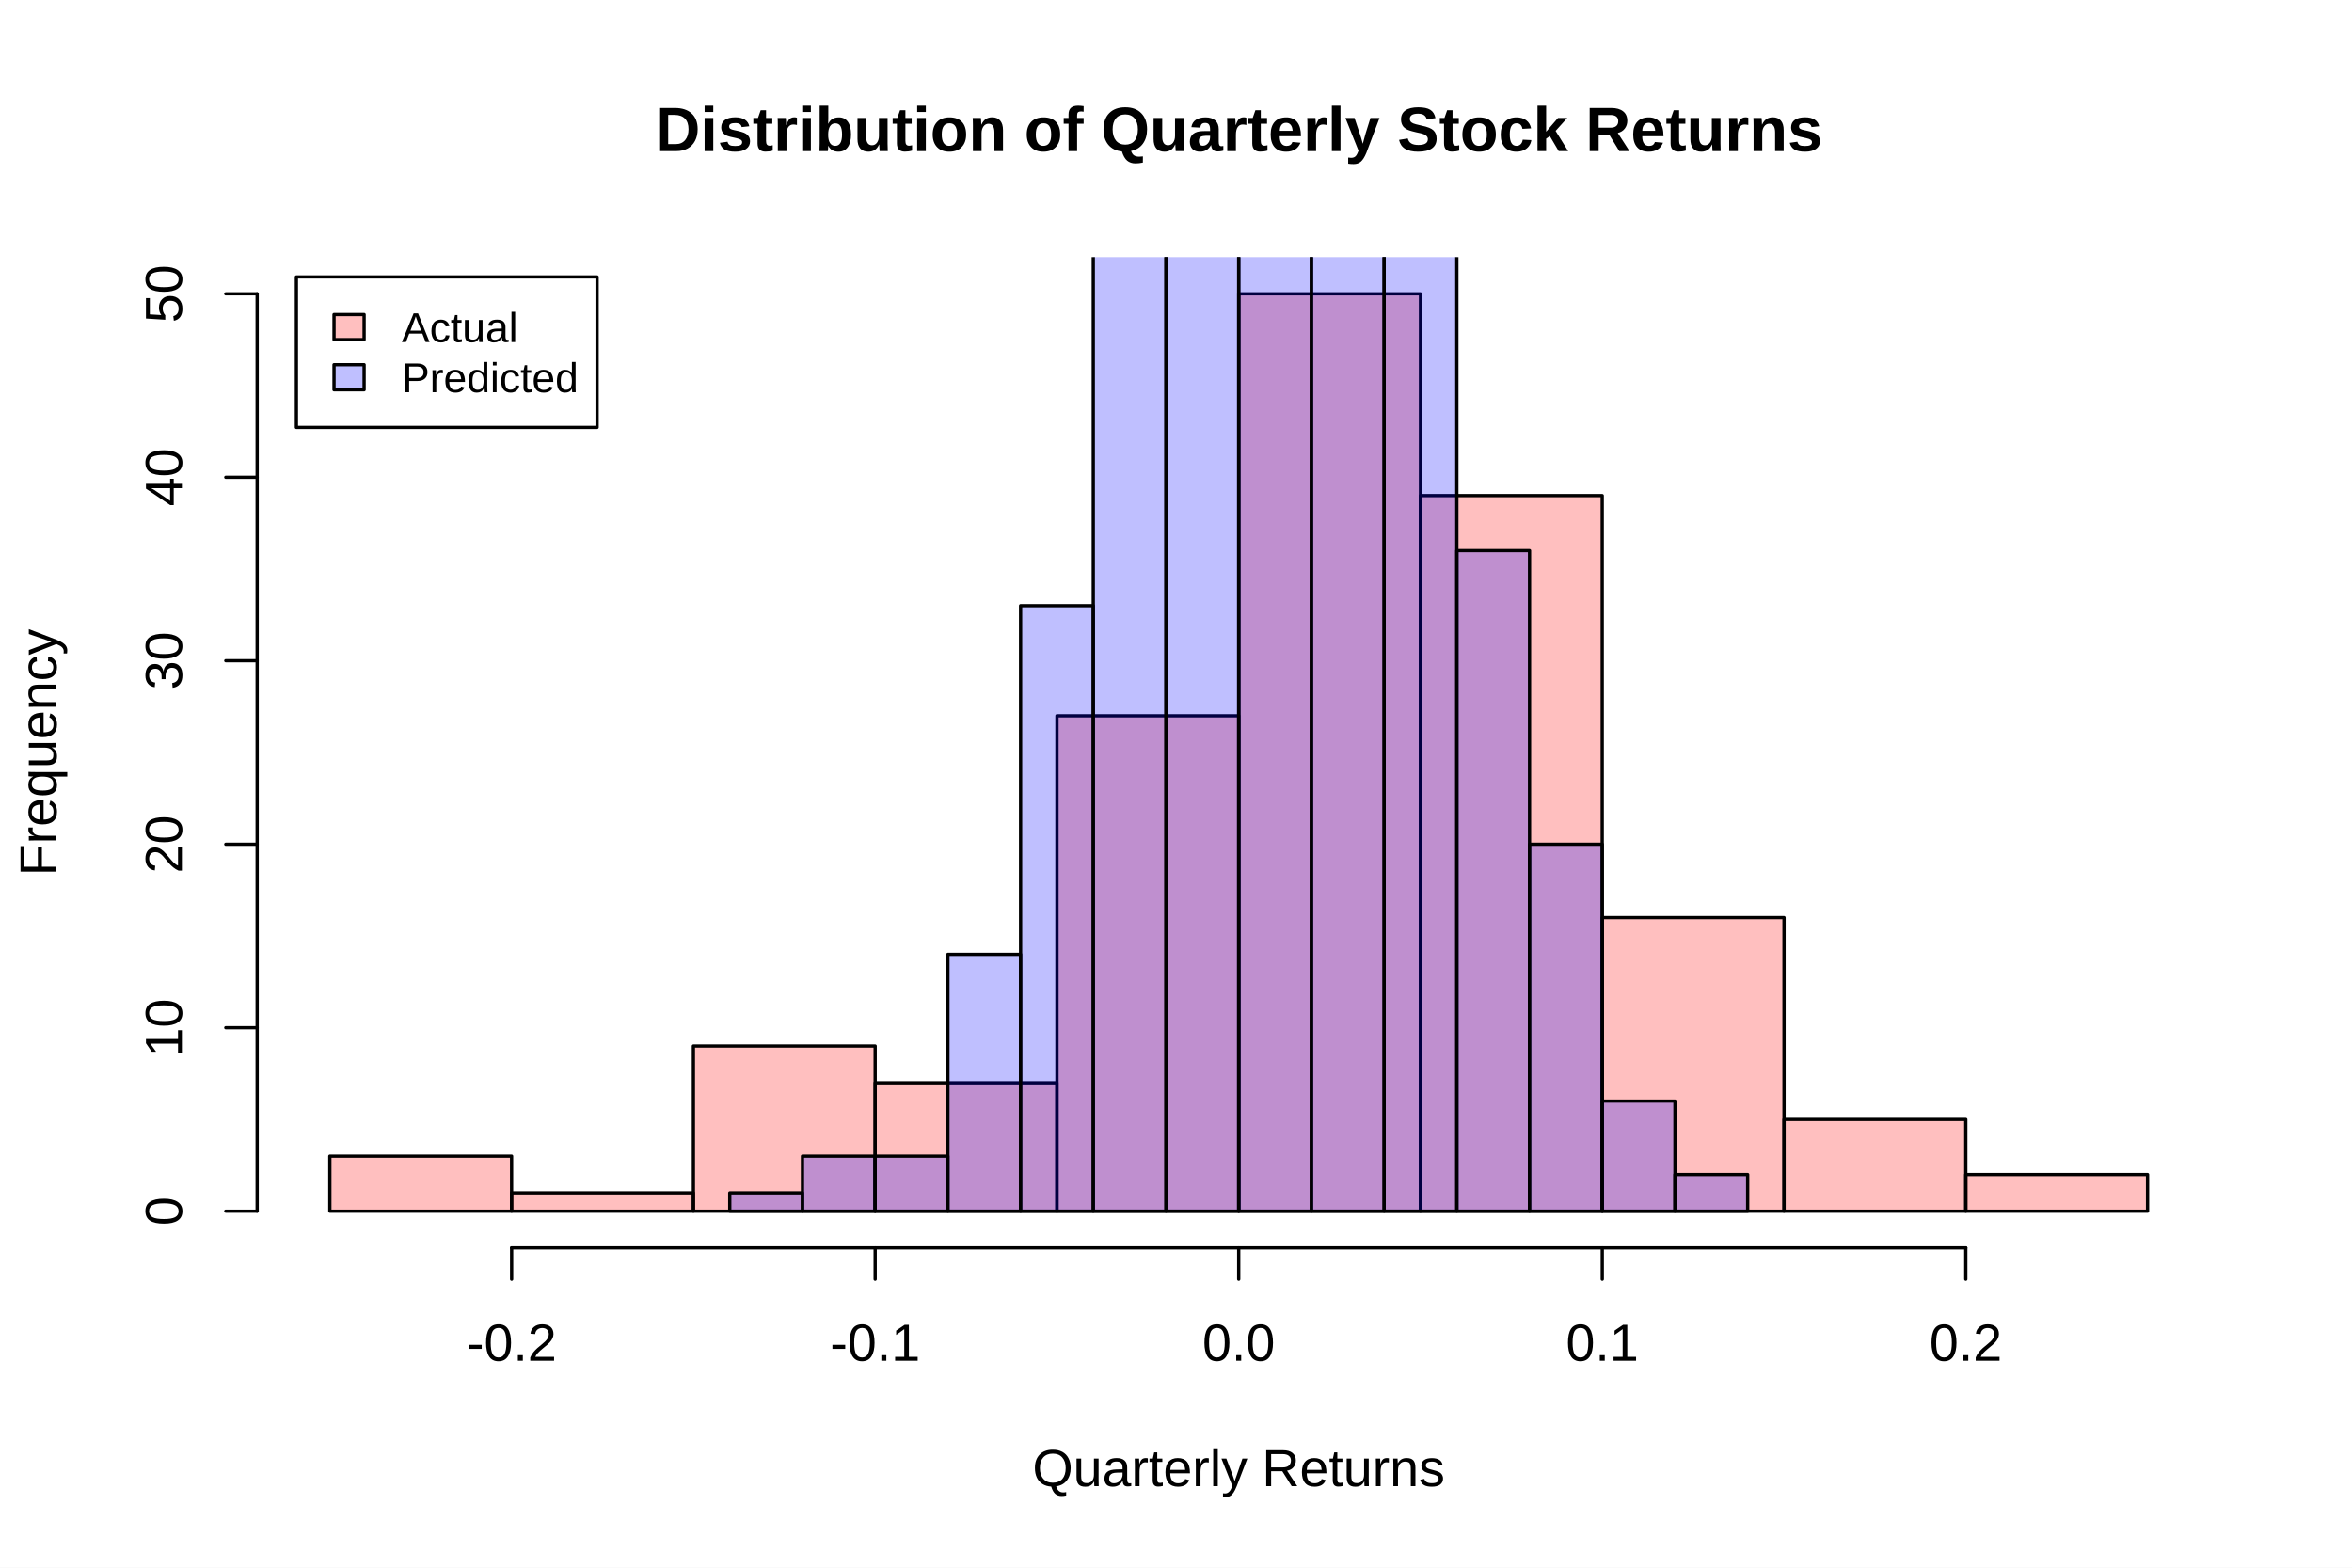
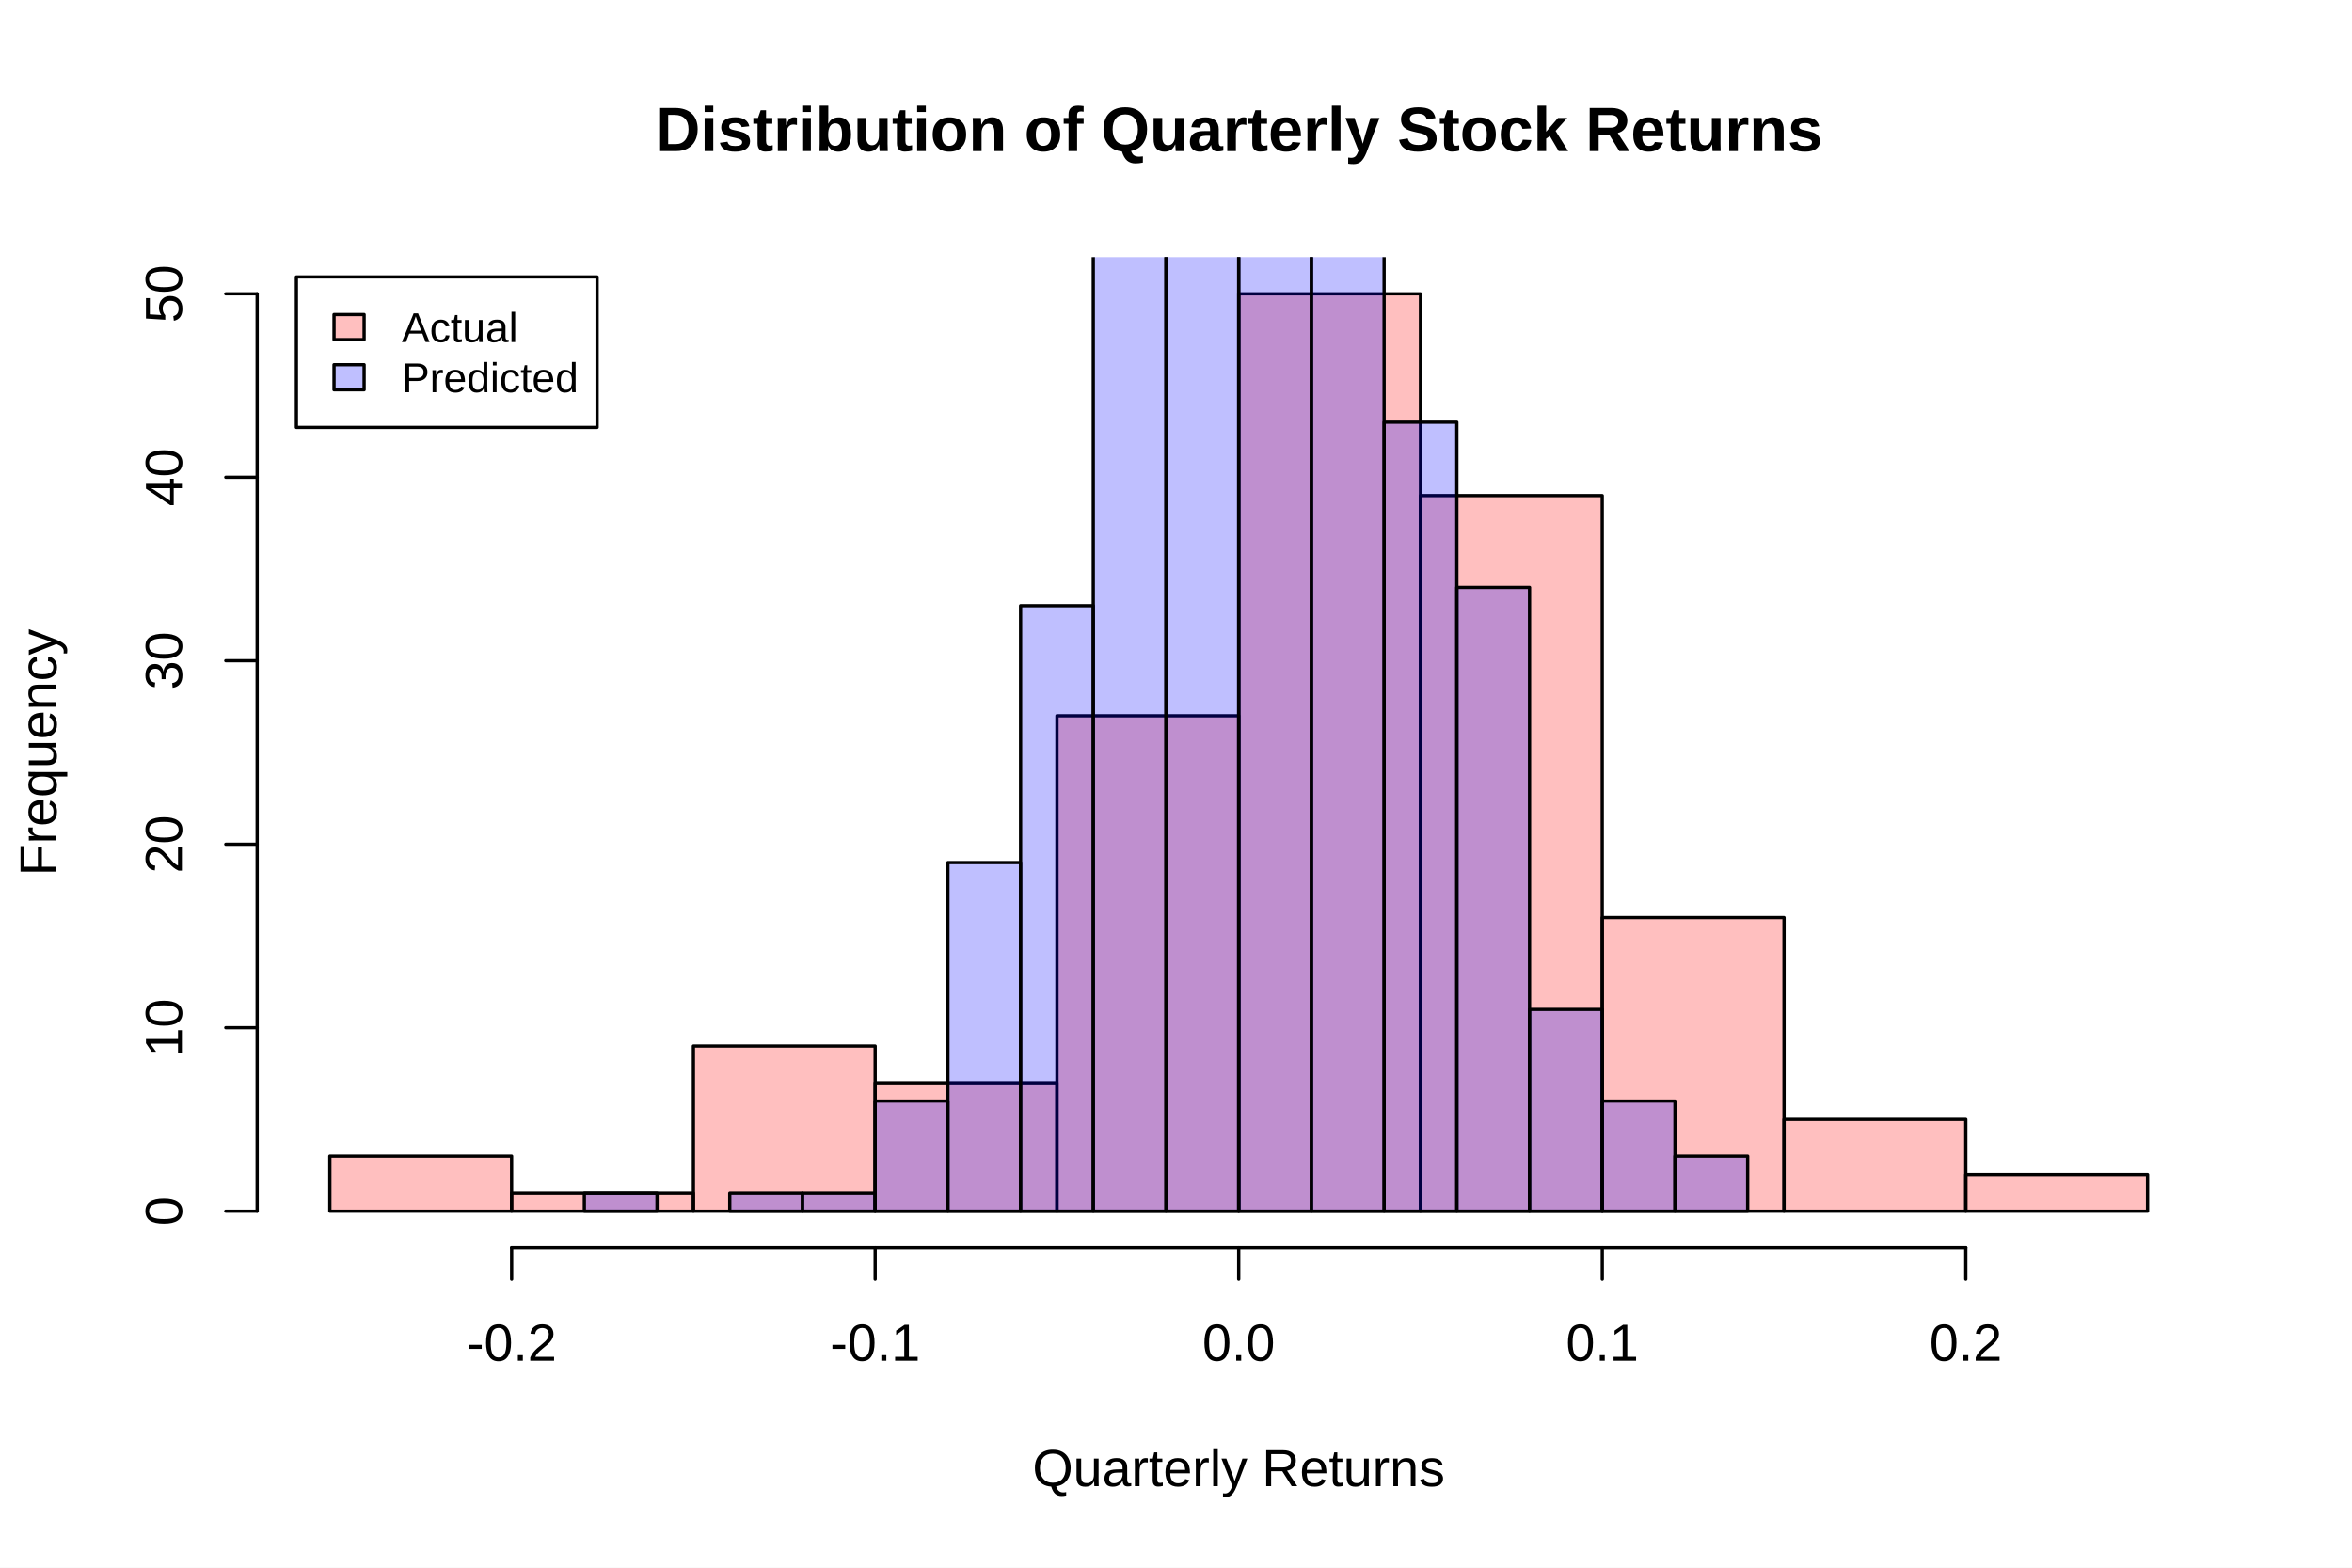
<svg xmlns="http://www.w3.org/2000/svg" class="svglite" width="540.00pt" height="360.00pt" viewBox="0 0 540.00 360.00">
  <defs>
    <style type="text/css">
    .svglite line, .svglite polyline, .svglite polygon, .svglite path, .svglite rect, .svglite circle {
      fill: none;
      stroke: #000000;
      stroke-linecap: round;
      stroke-linejoin: round;
      stroke-miterlimit: 10.00;
    }
    .svglite text {
      white-space: pre;
    }
  </style>
  </defs>
  <rect width="100%" height="100%" style="stroke: none; fill: #FFFFFF;" />
  <defs>
    <clipPath id="cpMC4wMHw1NDAuMDB8MC4wMHwzNjAuMDA=">
      <rect x="0.00" y="0.00" width="540.00" height="360.00" />
    </clipPath>
  </defs>
  <g clip-path="url(#cpMC4wMHw1NDAuMDB8MC4wMHwzNjAuMDA=)">
    <text x="284.40" y="34.70" text-anchor="middle" style="font-size: 14.40px; font-weight: bold; font-family: &quot;Arial&quot;;" textLength="267.90px" lengthAdjust="spacingAndGlyphs">Distribution of Quarterly Stock Returns</text>
    <text x="284.40" y="341.28" text-anchor="middle" style="font-size: 12.00px; font-family: &quot;Arial&quot;;" textLength="94.69px" lengthAdjust="spacingAndGlyphs">Quarterly Returns</text>
    <text transform="translate(12.96,172.80) rotate(-90)" text-anchor="middle" style="font-size: 12.00px; font-family: &quot;Arial&quot;;" textLength="56.69px" lengthAdjust="spacingAndGlyphs">Frequency</text>
    <line x1="117.47" y1="286.56" x2="451.33" y2="286.56" style="stroke-width: 0.75;" />
    <line x1="117.47" y1="286.56" x2="117.47" y2="293.76" style="stroke-width: 0.75;" />
    <line x1="200.93" y1="286.56" x2="200.93" y2="293.76" style="stroke-width: 0.75;" />
    <line x1="284.40" y1="286.56" x2="284.40" y2="293.76" style="stroke-width: 0.75;" />
    <line x1="367.87" y1="286.56" x2="367.87" y2="293.76" style="stroke-width: 0.75;" />
    <line x1="451.33" y1="286.56" x2="451.33" y2="293.76" style="stroke-width: 0.75;" />
    <text x="117.47" y="312.48" text-anchor="middle" style="font-size: 12.00px; font-family: &quot;Arial&quot;;" textLength="20.68px" lengthAdjust="spacingAndGlyphs">-0.2</text>
    <text x="200.93" y="312.48" text-anchor="middle" style="font-size: 12.00px; font-family: &quot;Arial&quot;;" textLength="20.68px" lengthAdjust="spacingAndGlyphs">-0.1</text>
    <text x="284.40" y="312.48" text-anchor="middle" style="font-size: 12.00px; font-family: &quot;Arial&quot;;" textLength="16.68px" lengthAdjust="spacingAndGlyphs">0.0</text>
    <text x="367.87" y="312.48" text-anchor="middle" style="font-size: 12.00px; font-family: &quot;Arial&quot;;" textLength="16.68px" lengthAdjust="spacingAndGlyphs">0.1</text>
    <text x="451.33" y="312.48" text-anchor="middle" style="font-size: 12.00px; font-family: &quot;Arial&quot;;" textLength="16.68px" lengthAdjust="spacingAndGlyphs">0.2</text>
    <line x1="59.04" y1="278.13" x2="59.04" y2="67.47" style="stroke-width: 0.75;" />
    <line x1="59.04" y1="278.13" x2="51.84" y2="278.13" style="stroke-width: 0.75;" />
    <line x1="59.04" y1="236.00" x2="51.84" y2="236.00" style="stroke-width: 0.75;" />
    <line x1="59.04" y1="193.87" x2="51.84" y2="193.87" style="stroke-width: 0.75;" />
    <line x1="59.04" y1="151.73" x2="51.84" y2="151.73" style="stroke-width: 0.75;" />
    <line x1="59.04" y1="109.60" x2="51.84" y2="109.60" style="stroke-width: 0.75;" />
    <line x1="59.04" y1="67.47" x2="51.84" y2="67.47" style="stroke-width: 0.75;" />
    <text transform="translate(41.76,278.13) rotate(-90)" text-anchor="middle" style="font-size: 12.00px; font-family: &quot;Arial&quot;;" textLength="6.67px" lengthAdjust="spacingAndGlyphs">0</text>
    <text transform="translate(41.76,236.00) rotate(-90)" text-anchor="middle" style="font-size: 12.00px; font-family: &quot;Arial&quot;;" textLength="13.35px" lengthAdjust="spacingAndGlyphs">10</text>
    <text transform="translate(41.76,193.87) rotate(-90)" text-anchor="middle" style="font-size: 12.00px; font-family: &quot;Arial&quot;;" textLength="13.35px" lengthAdjust="spacingAndGlyphs">20</text>
    <text transform="translate(41.76,151.73) rotate(-90)" text-anchor="middle" style="font-size: 12.00px; font-family: &quot;Arial&quot;;" textLength="13.35px" lengthAdjust="spacingAndGlyphs">30</text>
    <text transform="translate(41.76,109.60) rotate(-90)" text-anchor="middle" style="font-size: 12.00px; font-family: &quot;Arial&quot;;" textLength="13.35px" lengthAdjust="spacingAndGlyphs">40</text>
    <text transform="translate(41.76,67.47) rotate(-90)" text-anchor="middle" style="font-size: 12.00px; font-family: &quot;Arial&quot;;" textLength="13.35px" lengthAdjust="spacingAndGlyphs">50</text>
  </g>
  <defs>
    <clipPath id="cpNTkuMDR8NTA5Ljc2fDU5LjA0fDI4Ni41Ng==">
      <rect x="59.04" y="59.04" width="450.72" height="227.52" />
    </clipPath>
  </defs>
  <g clip-path="url(#cpNTkuMDR8NTA5Ljc2fDU5LjA0fDI4Ni41Ng==)">
    <rect x="75.73" y="265.49" width="41.73" height="12.64" style="stroke-width: 0.75; fill: #FF0000; fill-opacity: 0.25;" />
    <rect x="117.47" y="273.92" width="41.73" height="4.21" style="stroke-width: 0.75; fill: #FF0000; fill-opacity: 0.25;" />
    <rect x="159.20" y="240.21" width="41.73" height="37.92" style="stroke-width: 0.75; fill: #FF0000; fill-opacity: 0.25;" />
    <rect x="200.93" y="248.64" width="41.73" height="29.49" style="stroke-width: 0.75; fill: #FF0000; fill-opacity: 0.25;" />
    <rect x="242.67" y="164.37" width="41.73" height="113.76" style="stroke-width: 0.75; fill: #FF0000; fill-opacity: 0.25;" />
    <rect x="284.40" y="67.47" width="41.73" height="210.67" style="stroke-width: 0.75; fill: #FF0000; fill-opacity: 0.25;" />
    <rect x="326.13" y="113.81" width="41.73" height="164.32" style="stroke-width: 0.75; fill: #FF0000; fill-opacity: 0.25;" />
    <rect x="367.87" y="210.72" width="41.73" height="67.41" style="stroke-width: 0.75; fill: #FF0000; fill-opacity: 0.25;" />
    <rect x="409.60" y="257.07" width="41.73" height="21.07" style="stroke-width: 0.75; fill: #FF0000; fill-opacity: 0.25;" />
    <rect x="451.33" y="269.71" width="41.73" height="8.43" style="stroke-width: 0.75; fill: #FF0000; fill-opacity: 0.25;" />
+     <rect x="134.16" y="273.92" width="16.69" height="4.21" style="stroke-width: 0.75; fill: #0000FF; fill-opacity: 0.25;" />
+     <rect x="150.85" y="278.13" width="16.69" height="0.00" style="stroke-width: 0.75; fill: #0000FF; fill-opacity: 0.25;" />
    <rect x="167.55" y="273.92" width="16.69" height="4.21" style="stroke-width: 0.75; fill: #0000FF; fill-opacity: 0.25;" />
-     <rect x="184.24" y="265.49" width="16.69" height="12.64" style="stroke-width: 0.75; fill: #0000FF; fill-opacity: 0.25;" />
-     <rect x="200.93" y="265.49" width="16.69" height="12.64" style="stroke-width: 0.75; fill: #0000FF; fill-opacity: 0.25;" />
-     <rect x="217.63" y="219.15" width="16.69" height="58.99" style="stroke-width: 0.75; fill: #0000FF; fill-opacity: 0.25;" />
+     <rect x="184.24" y="273.92" width="16.69" height="4.21" style="stroke-width: 0.75; fill: #0000FF; fill-opacity: 0.25;" />
+     <rect x="200.93" y="252.85" width="16.69" height="25.28" style="stroke-width: 0.75; fill: #0000FF; fill-opacity: 0.25;" />
+     <rect x="217.63" y="198.08" width="16.69" height="80.05" style="stroke-width: 0.75; fill: #0000FF; fill-opacity: 0.25;" />
    <rect x="234.32" y="139.09" width="16.69" height="139.04" style="stroke-width: 0.75; fill: #0000FF; fill-opacity: 0.25;" />
-     <rect x="251.01" y="4.27" width="16.69" height="273.87" style="stroke-width: 0.75; fill: #0000FF; fill-opacity: 0.25;" />
-     <rect x="267.71" y="-21.01" width="16.69" height="299.15" style="stroke-width: 0.75; fill: #0000FF; fill-opacity: 0.25;" />
+     <rect x="251.01" y="8.48" width="16.69" height="269.65" style="stroke-width: 0.75; fill: #0000FF; fill-opacity: 0.25;" />
+     <rect x="267.71" y="-80.00" width="16.69" height="358.13" style="stroke-width: 0.75; fill: #0000FF; fill-opacity: 0.25;" />
    <rect x="284.40" y="-92.64" width="16.69" height="370.77" style="stroke-width: 0.75; fill: #0000FF; fill-opacity: 0.25;" />
-     <rect x="301.09" y="-46.29" width="16.69" height="324.43" style="stroke-width: 0.75; fill: #0000FF; fill-opacity: 0.25;" />
-     <rect x="317.79" y="25.33" width="16.69" height="252.80" style="stroke-width: 0.75; fill: #0000FF; fill-opacity: 0.25;" />
-     <rect x="334.48" y="126.45" width="16.69" height="151.68" style="stroke-width: 0.75; fill: #0000FF; fill-opacity: 0.25;" />
-     <rect x="351.17" y="193.87" width="16.69" height="84.27" style="stroke-width: 0.75; fill: #0000FF; fill-opacity: 0.25;" />
+     <rect x="301.09" y="-75.79" width="16.69" height="353.92" style="stroke-width: 0.75; fill: #0000FF; fill-opacity: 0.25;" />
+     <rect x="317.79" y="96.96" width="16.69" height="181.17" style="stroke-width: 0.75; fill: #0000FF; fill-opacity: 0.25;" />
+     <rect x="334.48" y="134.88" width="16.69" height="143.25" style="stroke-width: 0.75; fill: #0000FF; fill-opacity: 0.25;" />
+     <rect x="351.17" y="231.79" width="16.69" height="46.35" style="stroke-width: 0.75; fill: #0000FF; fill-opacity: 0.25;" />
    <rect x="367.87" y="252.85" width="16.69" height="25.28" style="stroke-width: 0.75; fill: #0000FF; fill-opacity: 0.25;" />
-     <rect x="384.56" y="269.71" width="16.69" height="8.43" style="stroke-width: 0.75; fill: #0000FF; fill-opacity: 0.25;" />
+     <rect x="384.56" y="265.49" width="16.69" height="12.64" style="stroke-width: 0.75; fill: #0000FF; fill-opacity: 0.25;" />
    <rect x="68.05" y="63.59" width="69.04" height="34.56" style="stroke-width: 0.75; fill: #FFFFFF;" />
    <rect x="76.69" y="72.23" width="6.91" height="5.76" style="stroke-width: 0.75; fill: #FF0000; fill-opacity: 0.25;" />
    <rect x="76.69" y="83.75" width="6.91" height="5.76" style="stroke-width: 0.75; fill: #0000FF; fill-opacity: 0.25;" />
    <text x="92.25" y="78.55" style="font-size: 9.60px; font-family: &quot;Arial&quot;;" textLength="26.66px" lengthAdjust="spacingAndGlyphs">Actual</text>
    <text x="92.25" y="90.07" style="font-size: 9.60px; font-family: &quot;Arial&quot;;" textLength="40.53px" lengthAdjust="spacingAndGlyphs">Predicted</text>
  </g>
</svg>
